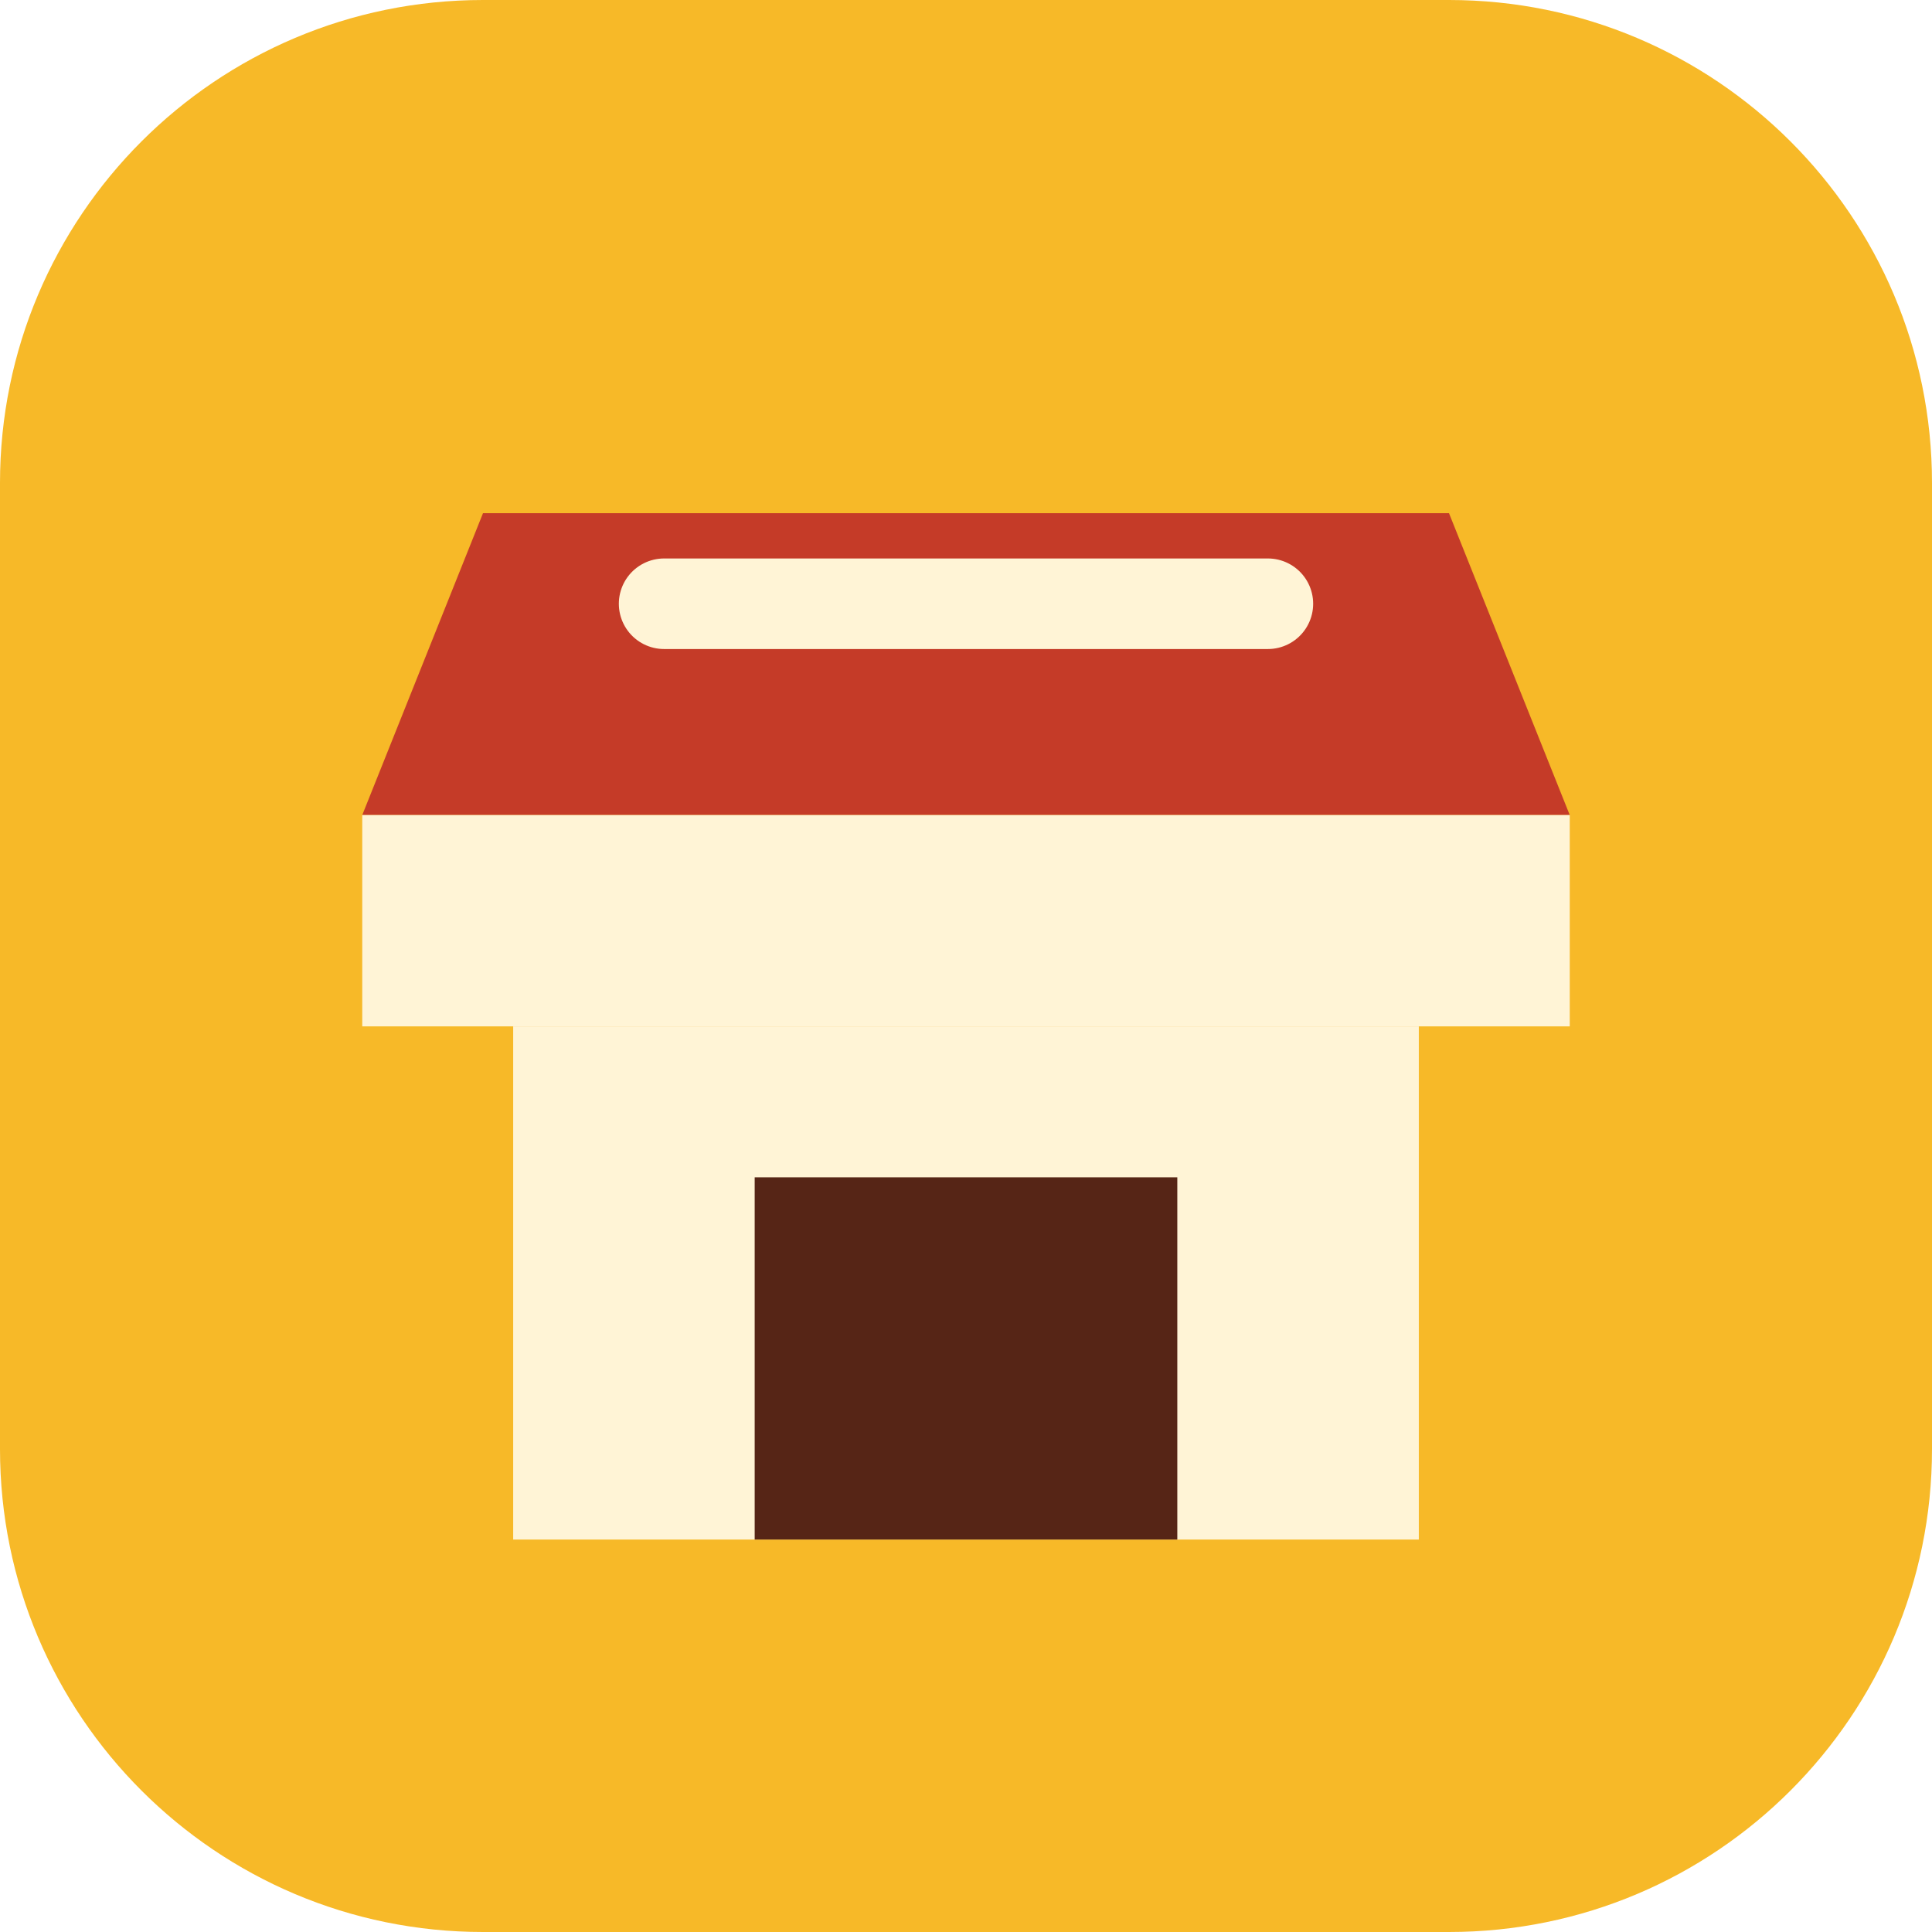
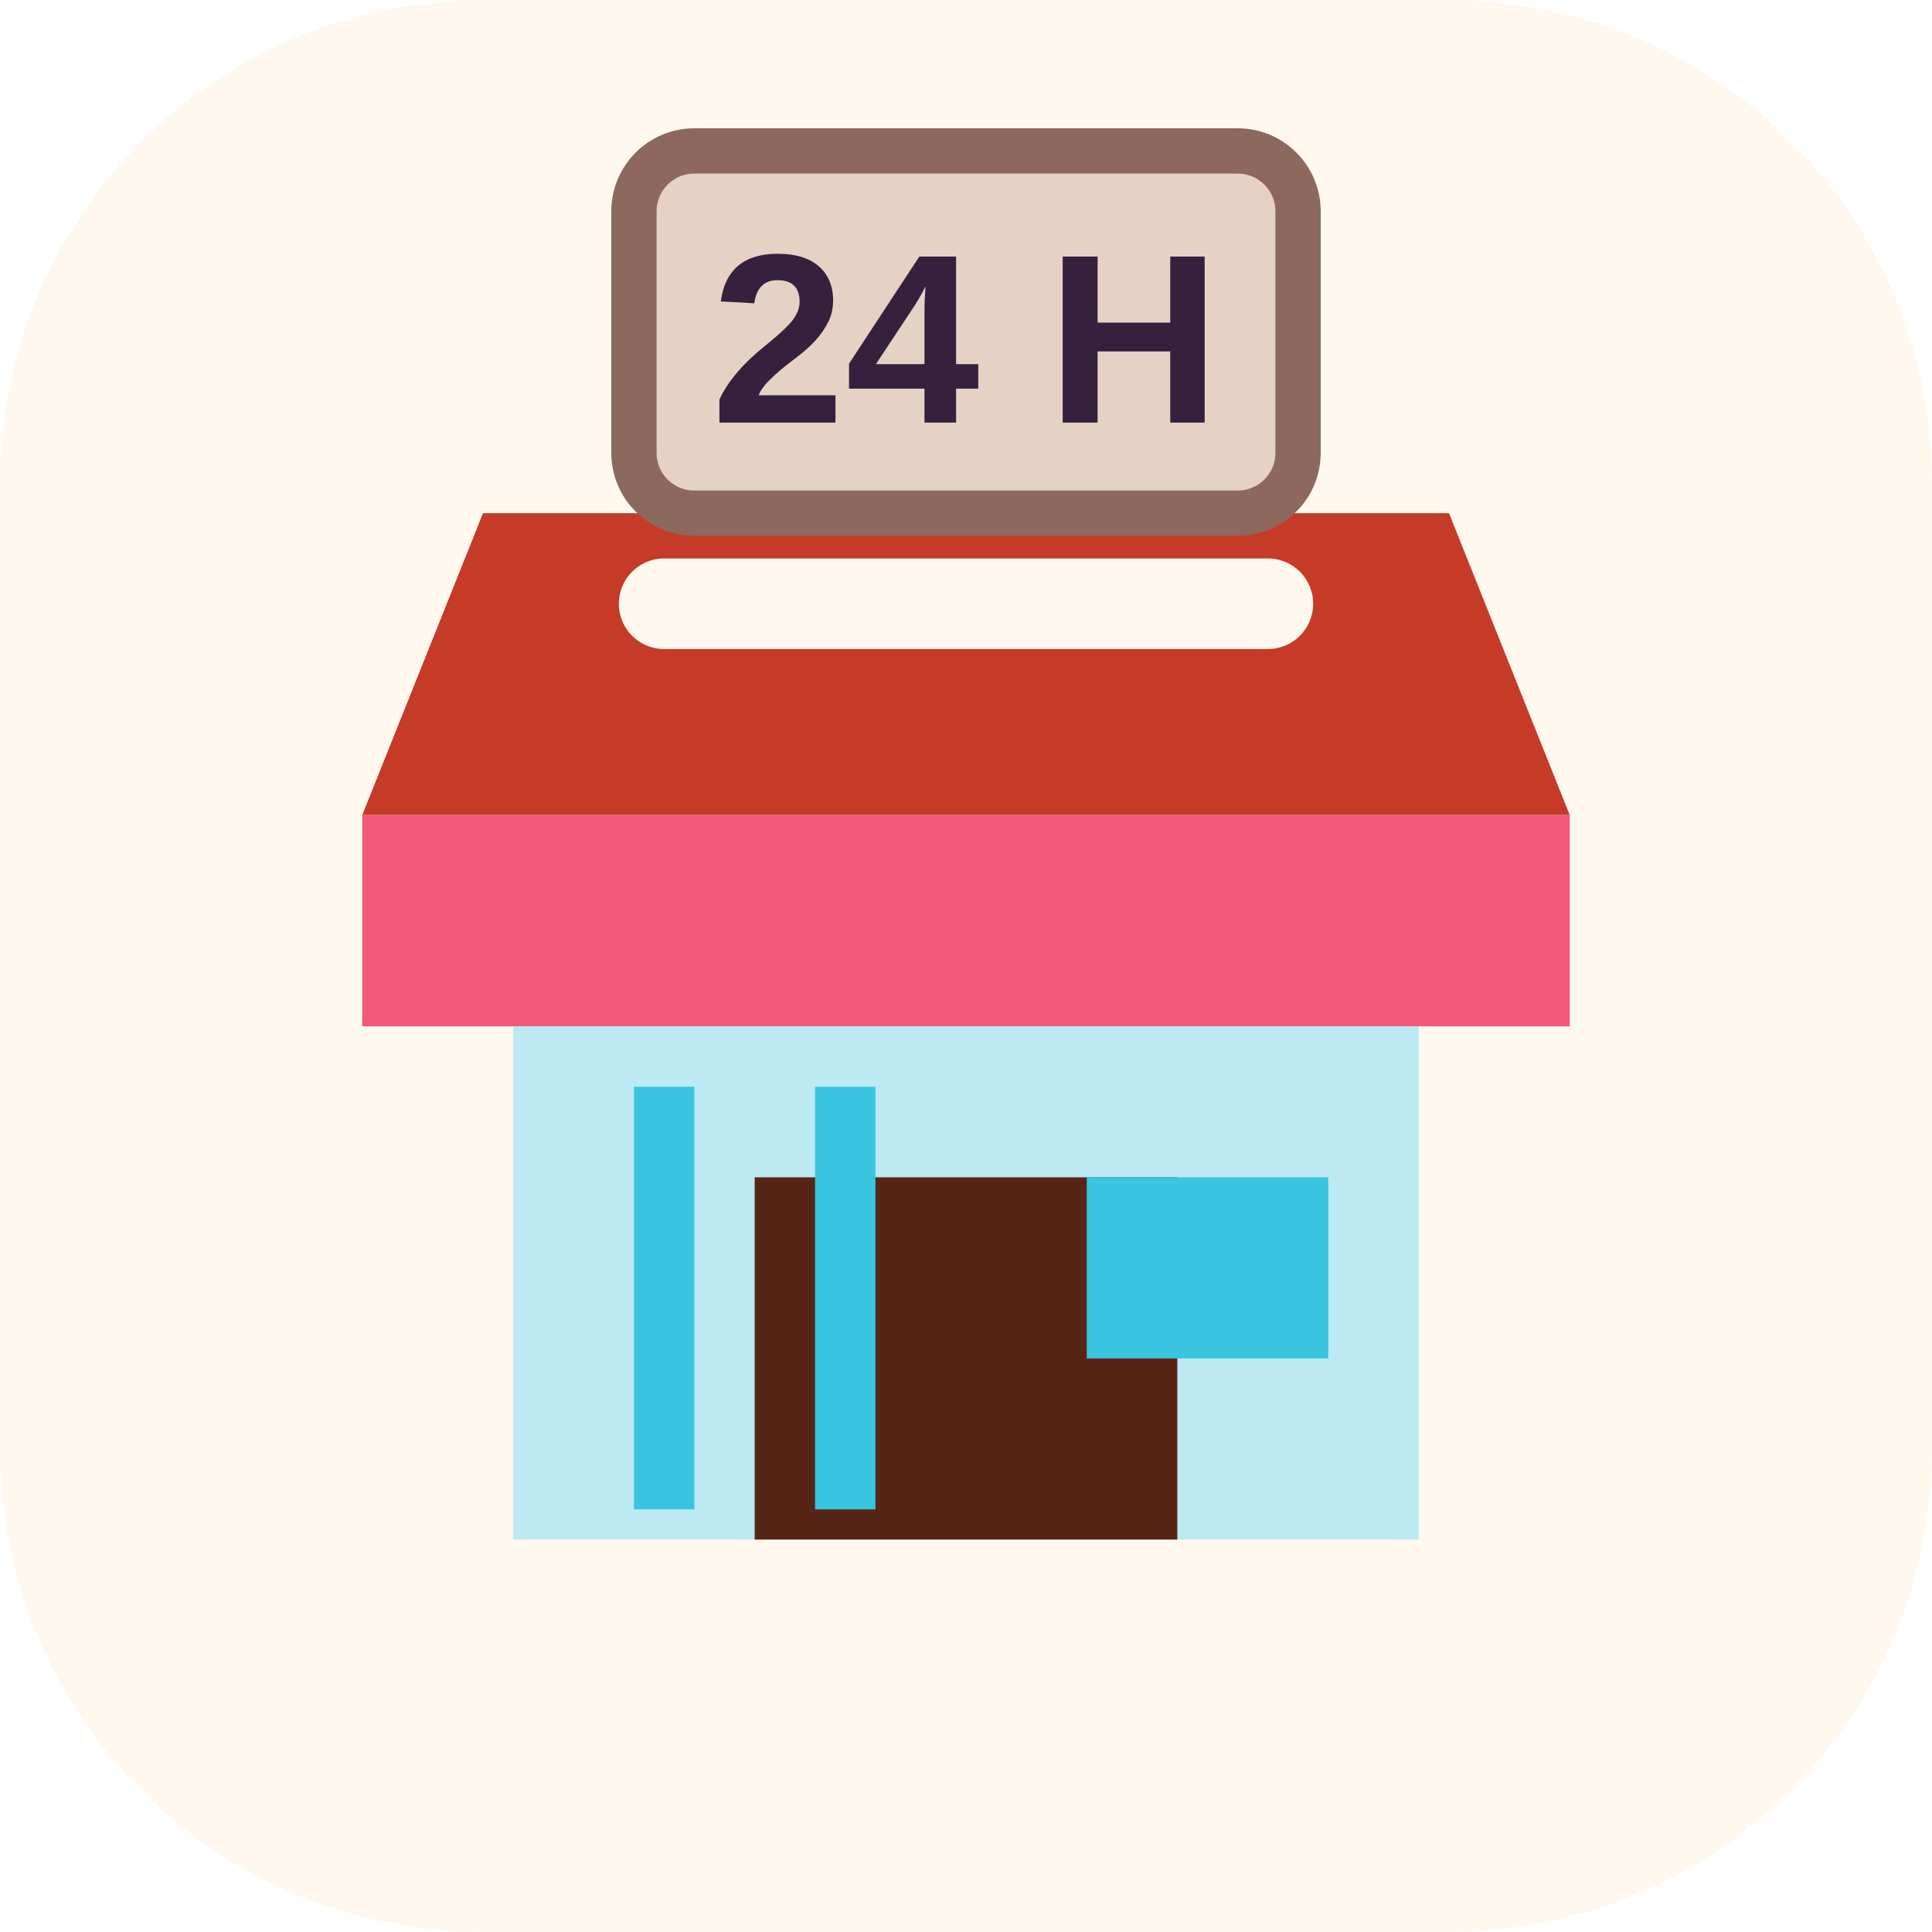
<svg xmlns="http://www.w3.org/2000/svg" viewBox="0 0 64 64">
-   <rect width="64" height="64" rx="16" fill="#f7b928" />
+   <rect width="64" height="64" rx="16" fill="#fff8ee" />
  <path d="M12 27h40l-4-10H16z" fill="#c53b28" />
-   <path d="M12 27h40v7H12z" fill="#fff4d6" />
-   <path d="M17 34h30v17H17z" fill="#fff4d6" />
+   <path d="M12 27h40v7H12z" fill="#f05a78" />
+   <path d="M17 34h30v17H17z" fill="#bde9f2" />
  <path d="M25 39h14v12H25z" fill="#562516" />
-   <path d="M22 20h20" stroke="#fff4d6" stroke-width="3" stroke-linecap="round" />
+   <path d="M22 20h20" stroke="#fff8ee" stroke-width="3" stroke-linecap="round" />
+   <rect x="21" y="5" width="22" height="12" rx="2" fill="#e5d2c5" stroke="#8d685c" stroke-width="1.5" />
+   <text x="32" y="14" fill="#35213d" font-family="Arial,sans-serif" font-size="8" font-weight="700" text-anchor="middle">24 H</text>
+   <path d="M22 36v14M28 36v14" stroke="#39c5df" stroke-width="2" />
+   <path d="M36 39h8v6h-8z" fill="#39c5df" />
</svg>
